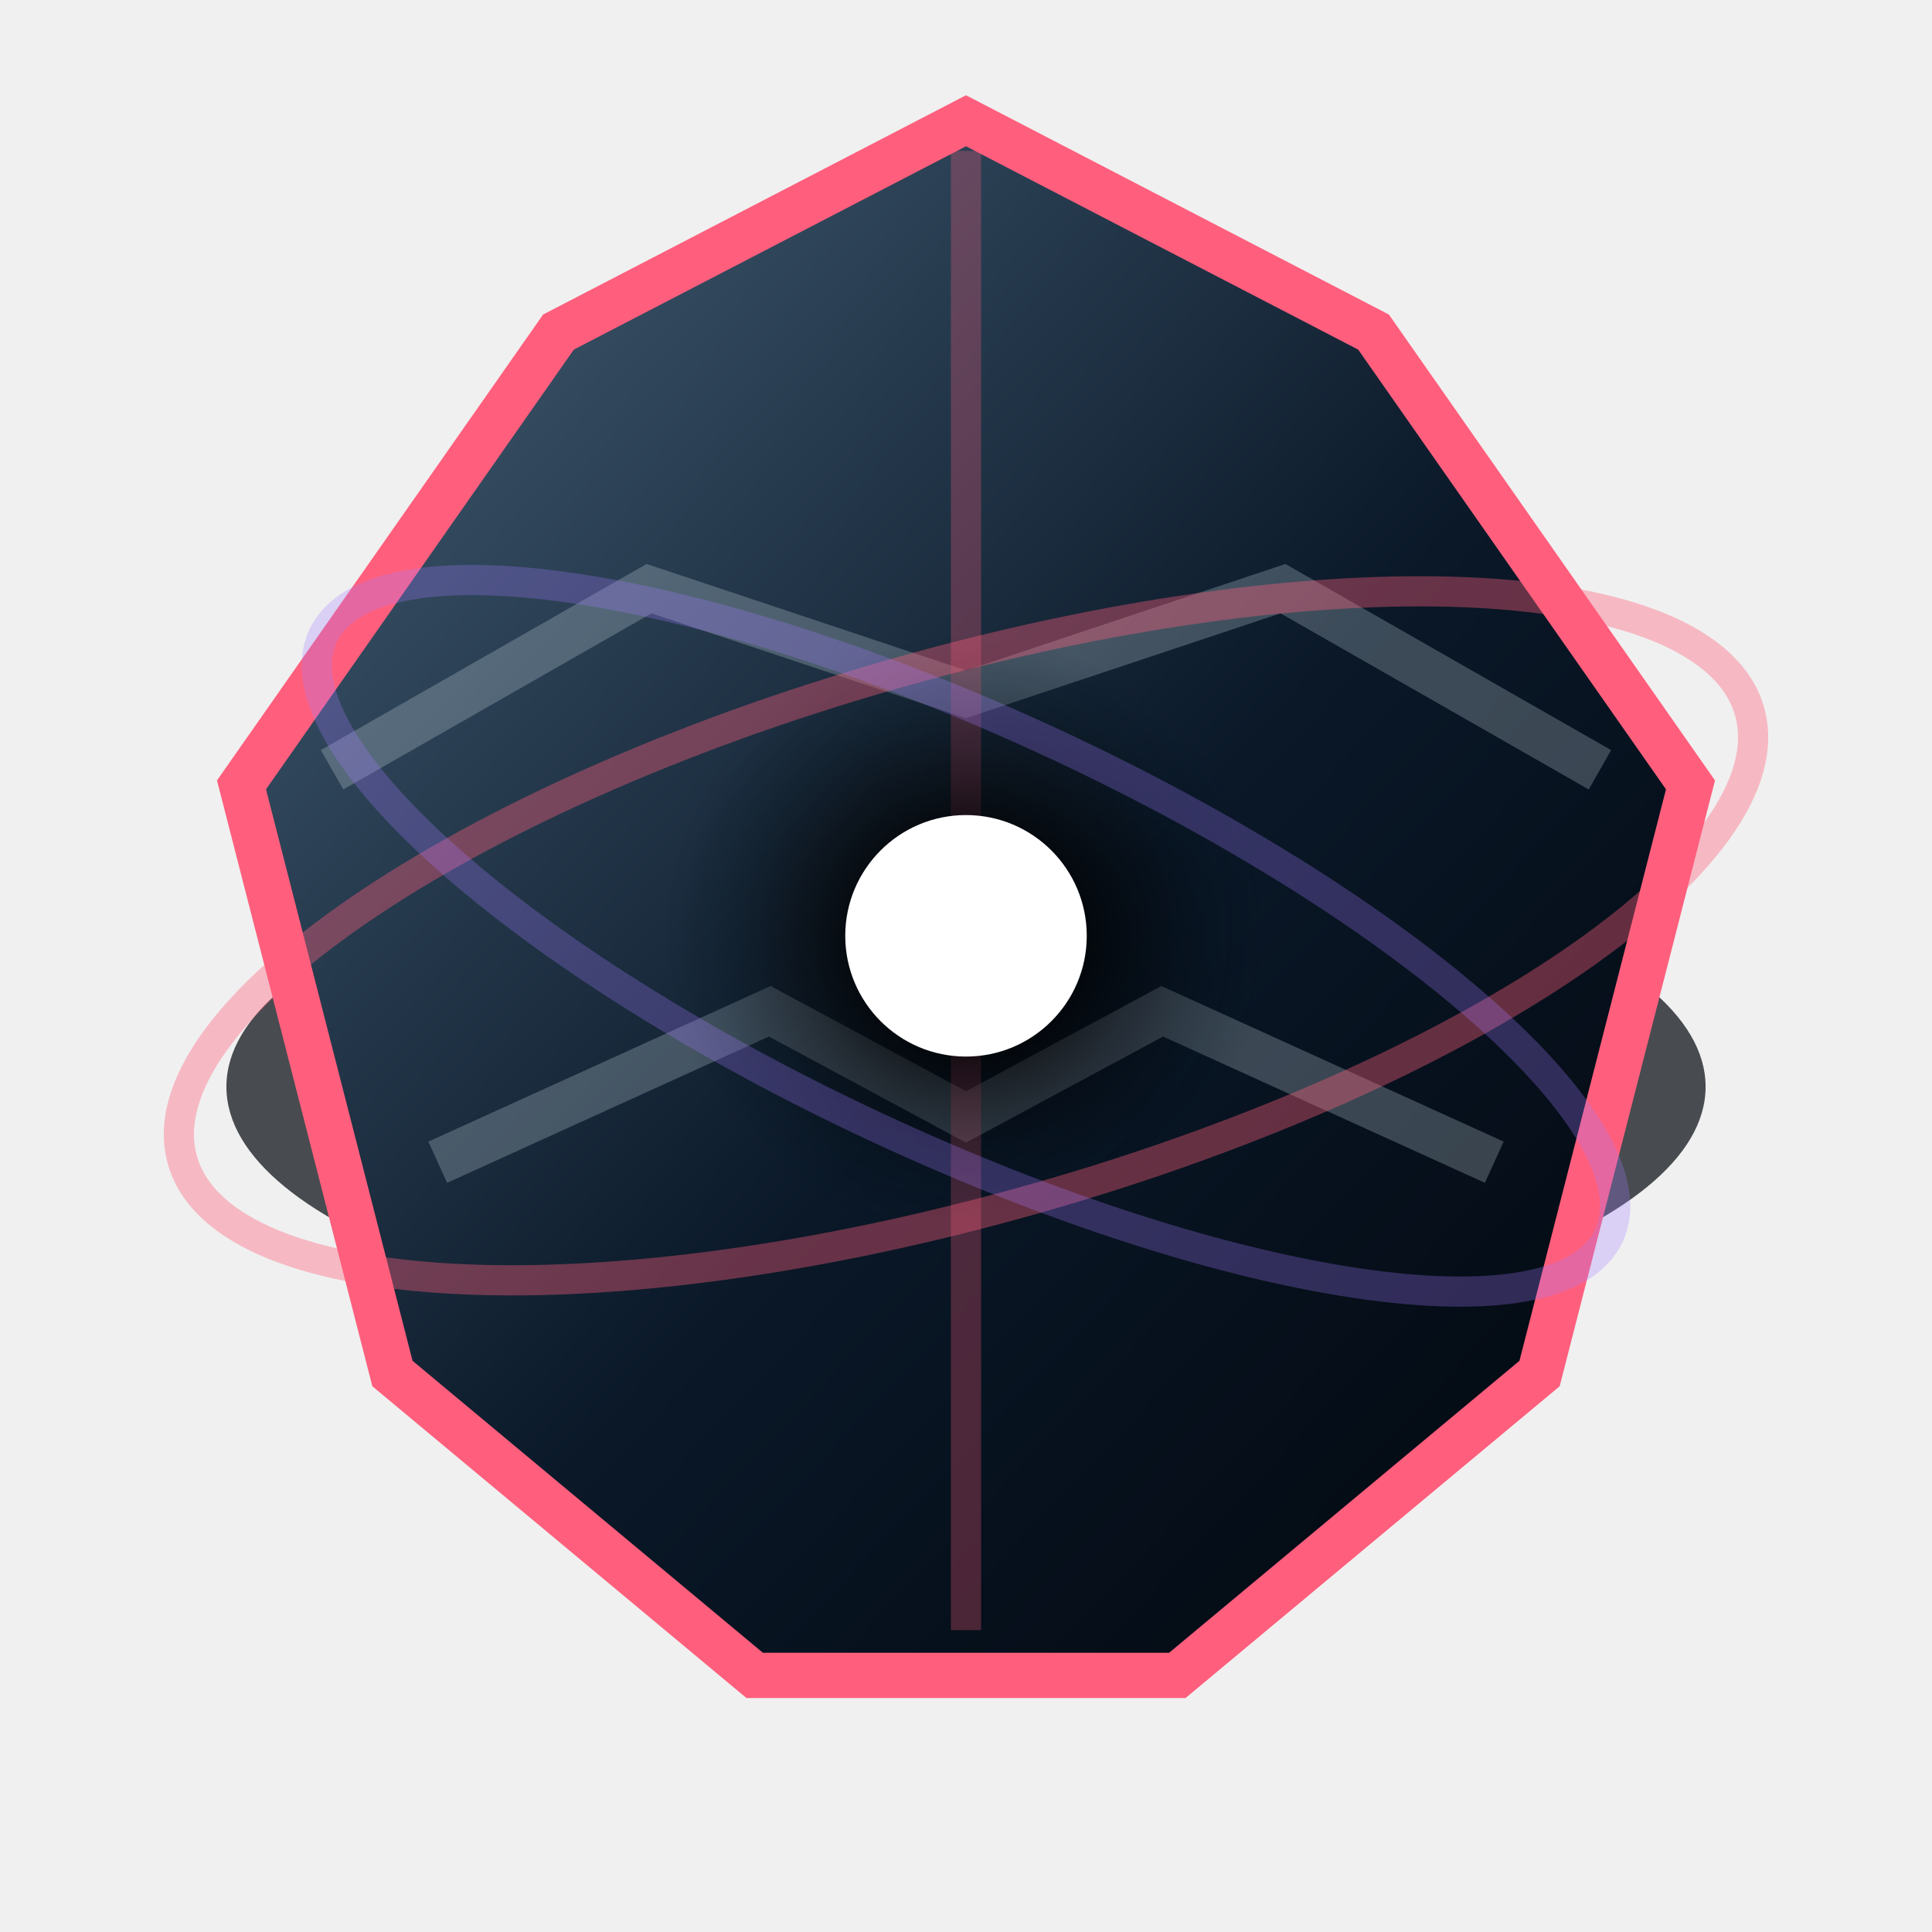
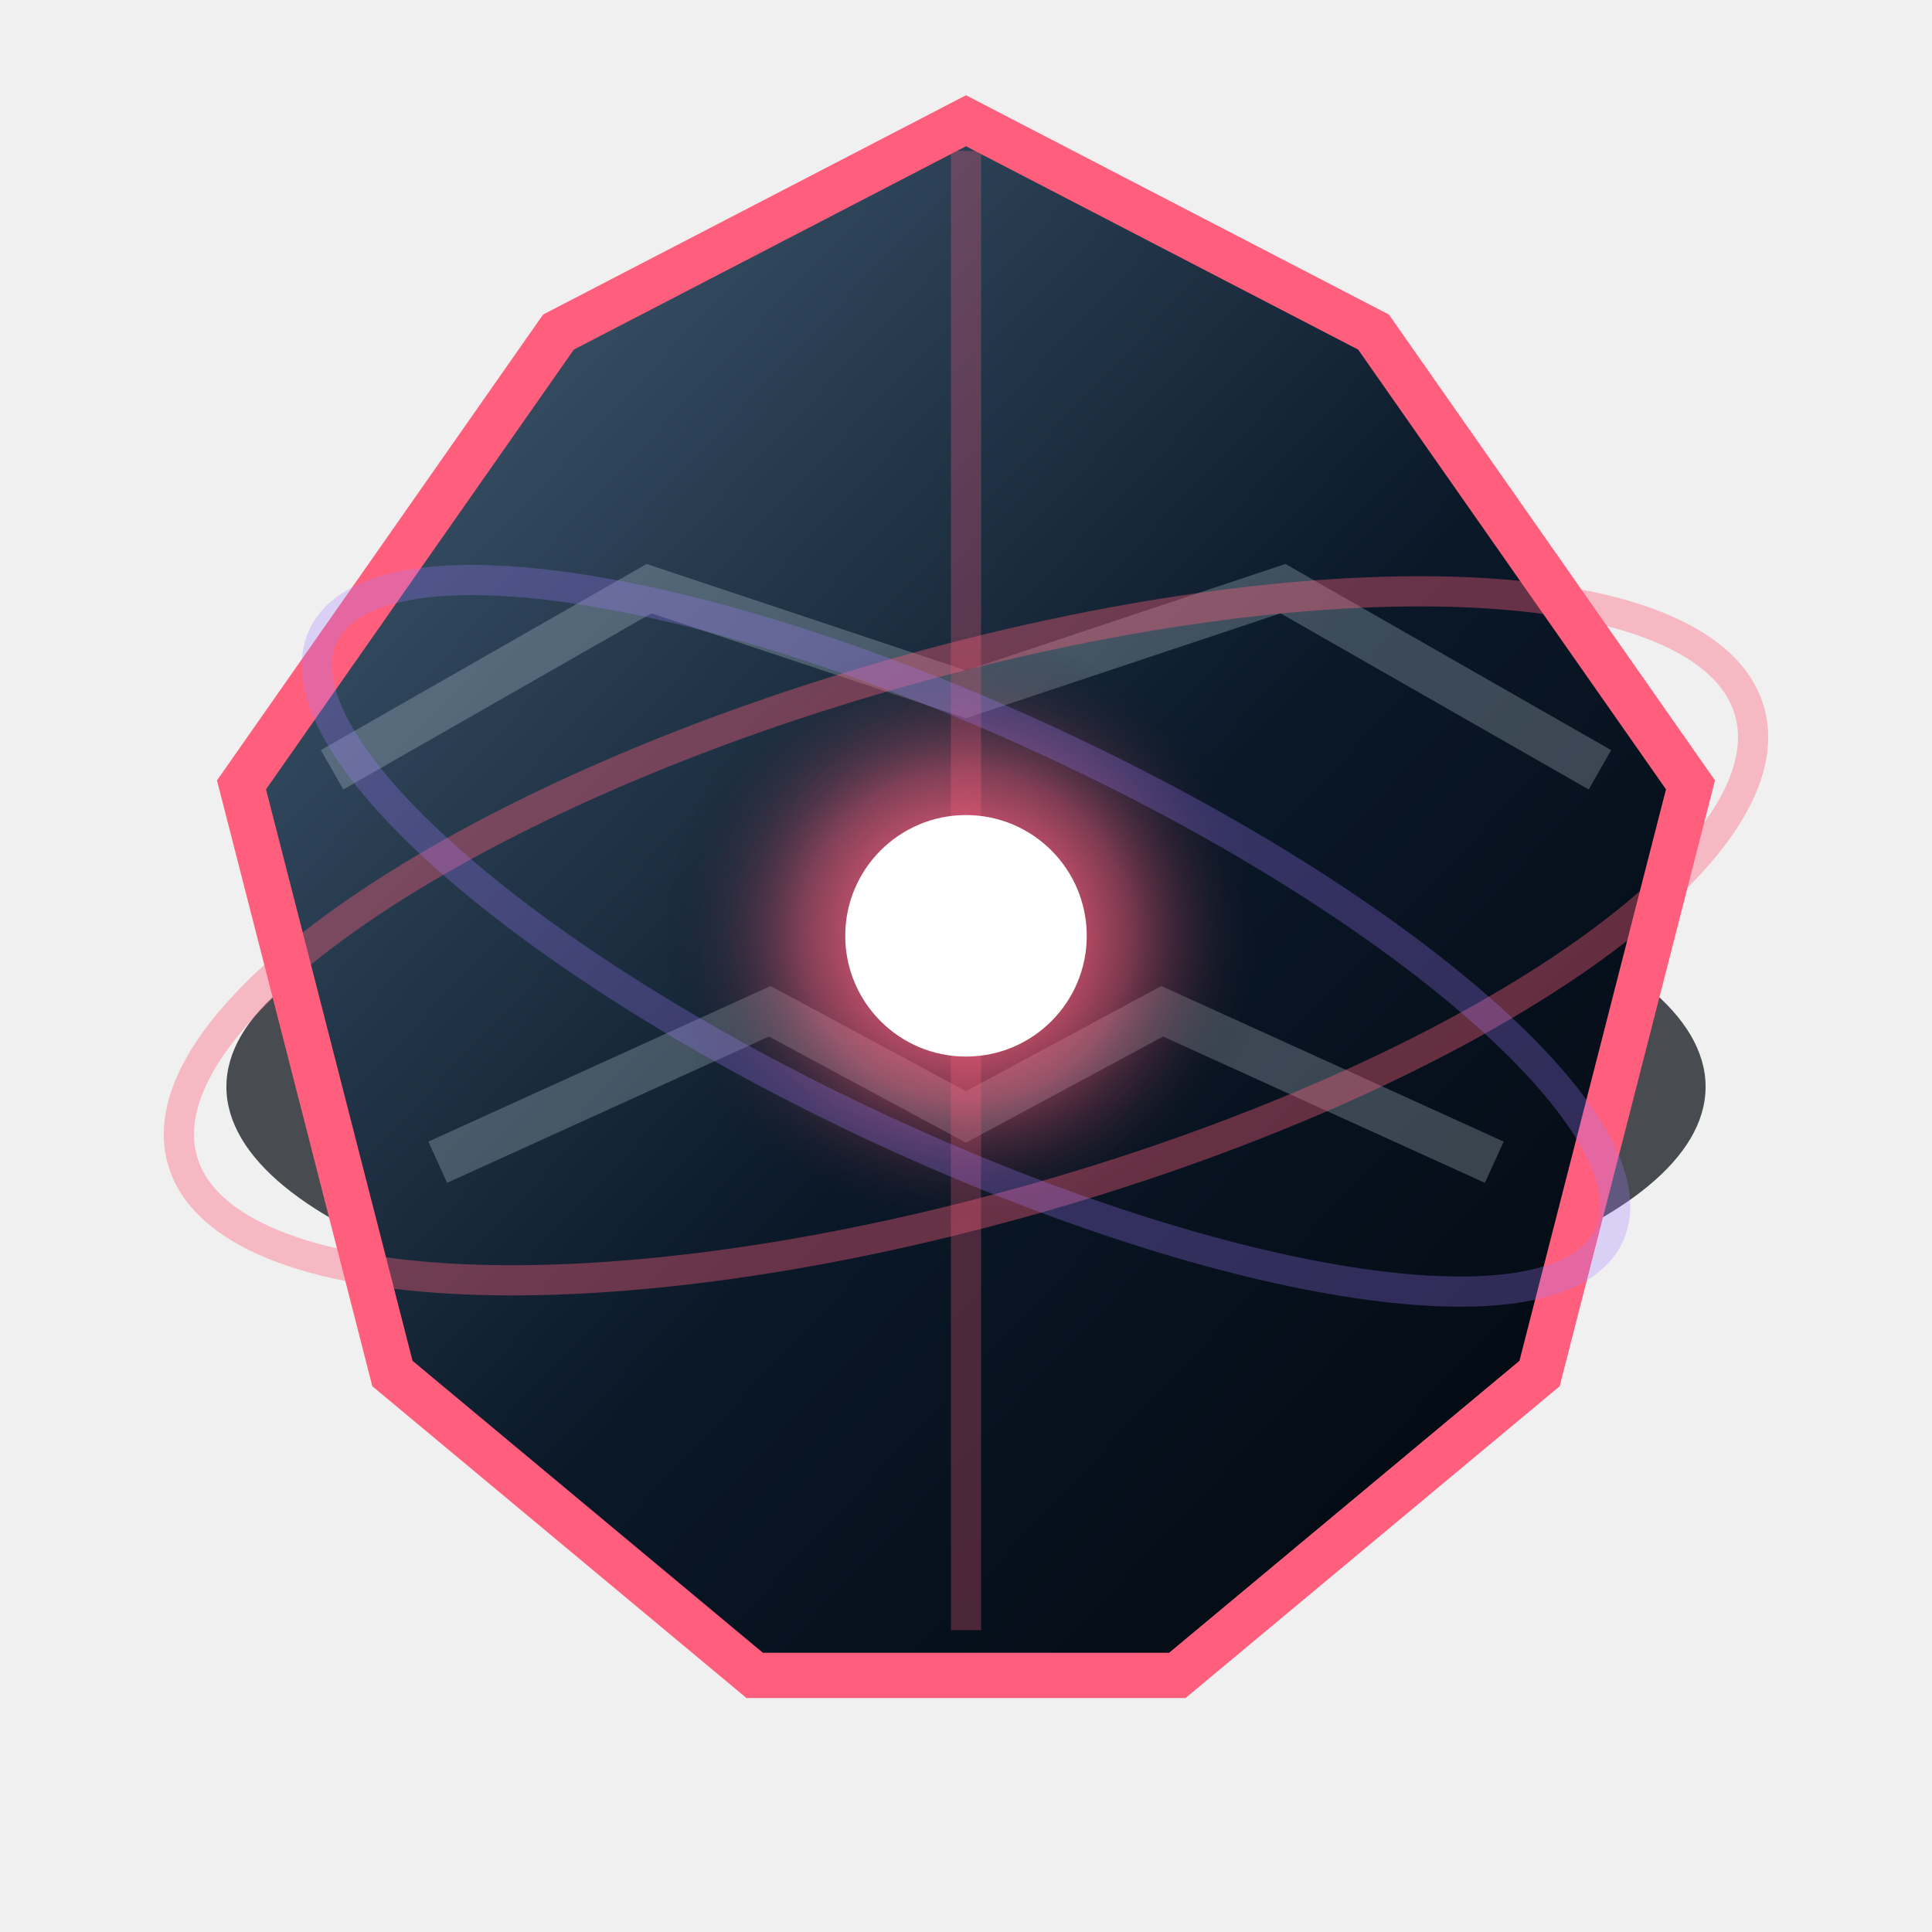
<svg xmlns="http://www.w3.org/2000/svg" viewBox="0 0 128 128">
  <defs>
    <radialGradient id="g">
      <stop offset="0" stop-color="#fff" />
-       <stop offset=".18" stop-color="currentColor" />
-       <stop offset=".55" stop-color="currentColor" stop-opacity=".45" />
+       <stop offset=".18" stop-color="#ff5f7d" />
+       <stop offset=".55" stop-color="#ff5f7d" stop-opacity=".45" />
      <stop offset="1" stop-color="#00101c" stop-opacity="0" />
    </radialGradient>
    <linearGradient id="m" x1="0" y1="0" x2="1" y2="1">
      <stop stop-color="#9bb1c4" />
      <stop offset=".18" stop-color="#344b60" />
      <stop offset=".55" stop-color="#0a1828" />
      <stop offset="1" stop-color="#01050b" />
    </linearGradient>
  </defs>
  <g color="#ff5f7d">
    <ellipse cx="64" cy="72" rx="49" ry="17" fill="#00040a" opacity=".7" />
-     <path d="M64 8 91 22 112 52 102 91 78 111 50 111 26 91 16 52 37 22Z" fill="url(#m)" stroke="currentColor" stroke-width="3" />
+     <path d="M64 8 91 22 112 52 102 91 78 111 50 111 26 91 16 52 37 22Z" fill="url(#m)" stroke="#ff5f7d" stroke-width="3" />
    <path d="M22 51 43 39 64 46 85 39 106 51M29 77 51 67 64 74 77 67 99 77" fill="none" stroke="#d7e6ef" stroke-opacity=".25" stroke-width="3" />
-     <path d="M64 10 64 108" stroke="currentColor" stroke-opacity=".28" stroke-width="2" />
+     <path d="M64 10 64 108" stroke="#ff5f7d" stroke-opacity=".28" stroke-width="2" />
    <circle cx="64" cy="62" r="20" fill="url(#g)" />
    <circle cx="64" cy="62" r="8" fill="#fff" />
-     <ellipse cx="64" cy="62" rx="54" ry="18" fill="none" stroke="currentColor" stroke-opacity=".38" stroke-width="2" transform="rotate(-16 64 62)" />
+     <ellipse cx="64" cy="62" rx="54" ry="18" fill="none" stroke="#ff5f7d" stroke-opacity=".38" stroke-width="2" transform="rotate(-16 64 62)" />
    <ellipse cx="64" cy="62" rx="47" ry="14" fill="none" stroke="#a27cff" stroke-opacity=".28" stroke-width="2" transform="rotate(25 64 62)" />
  </g>
</svg>
